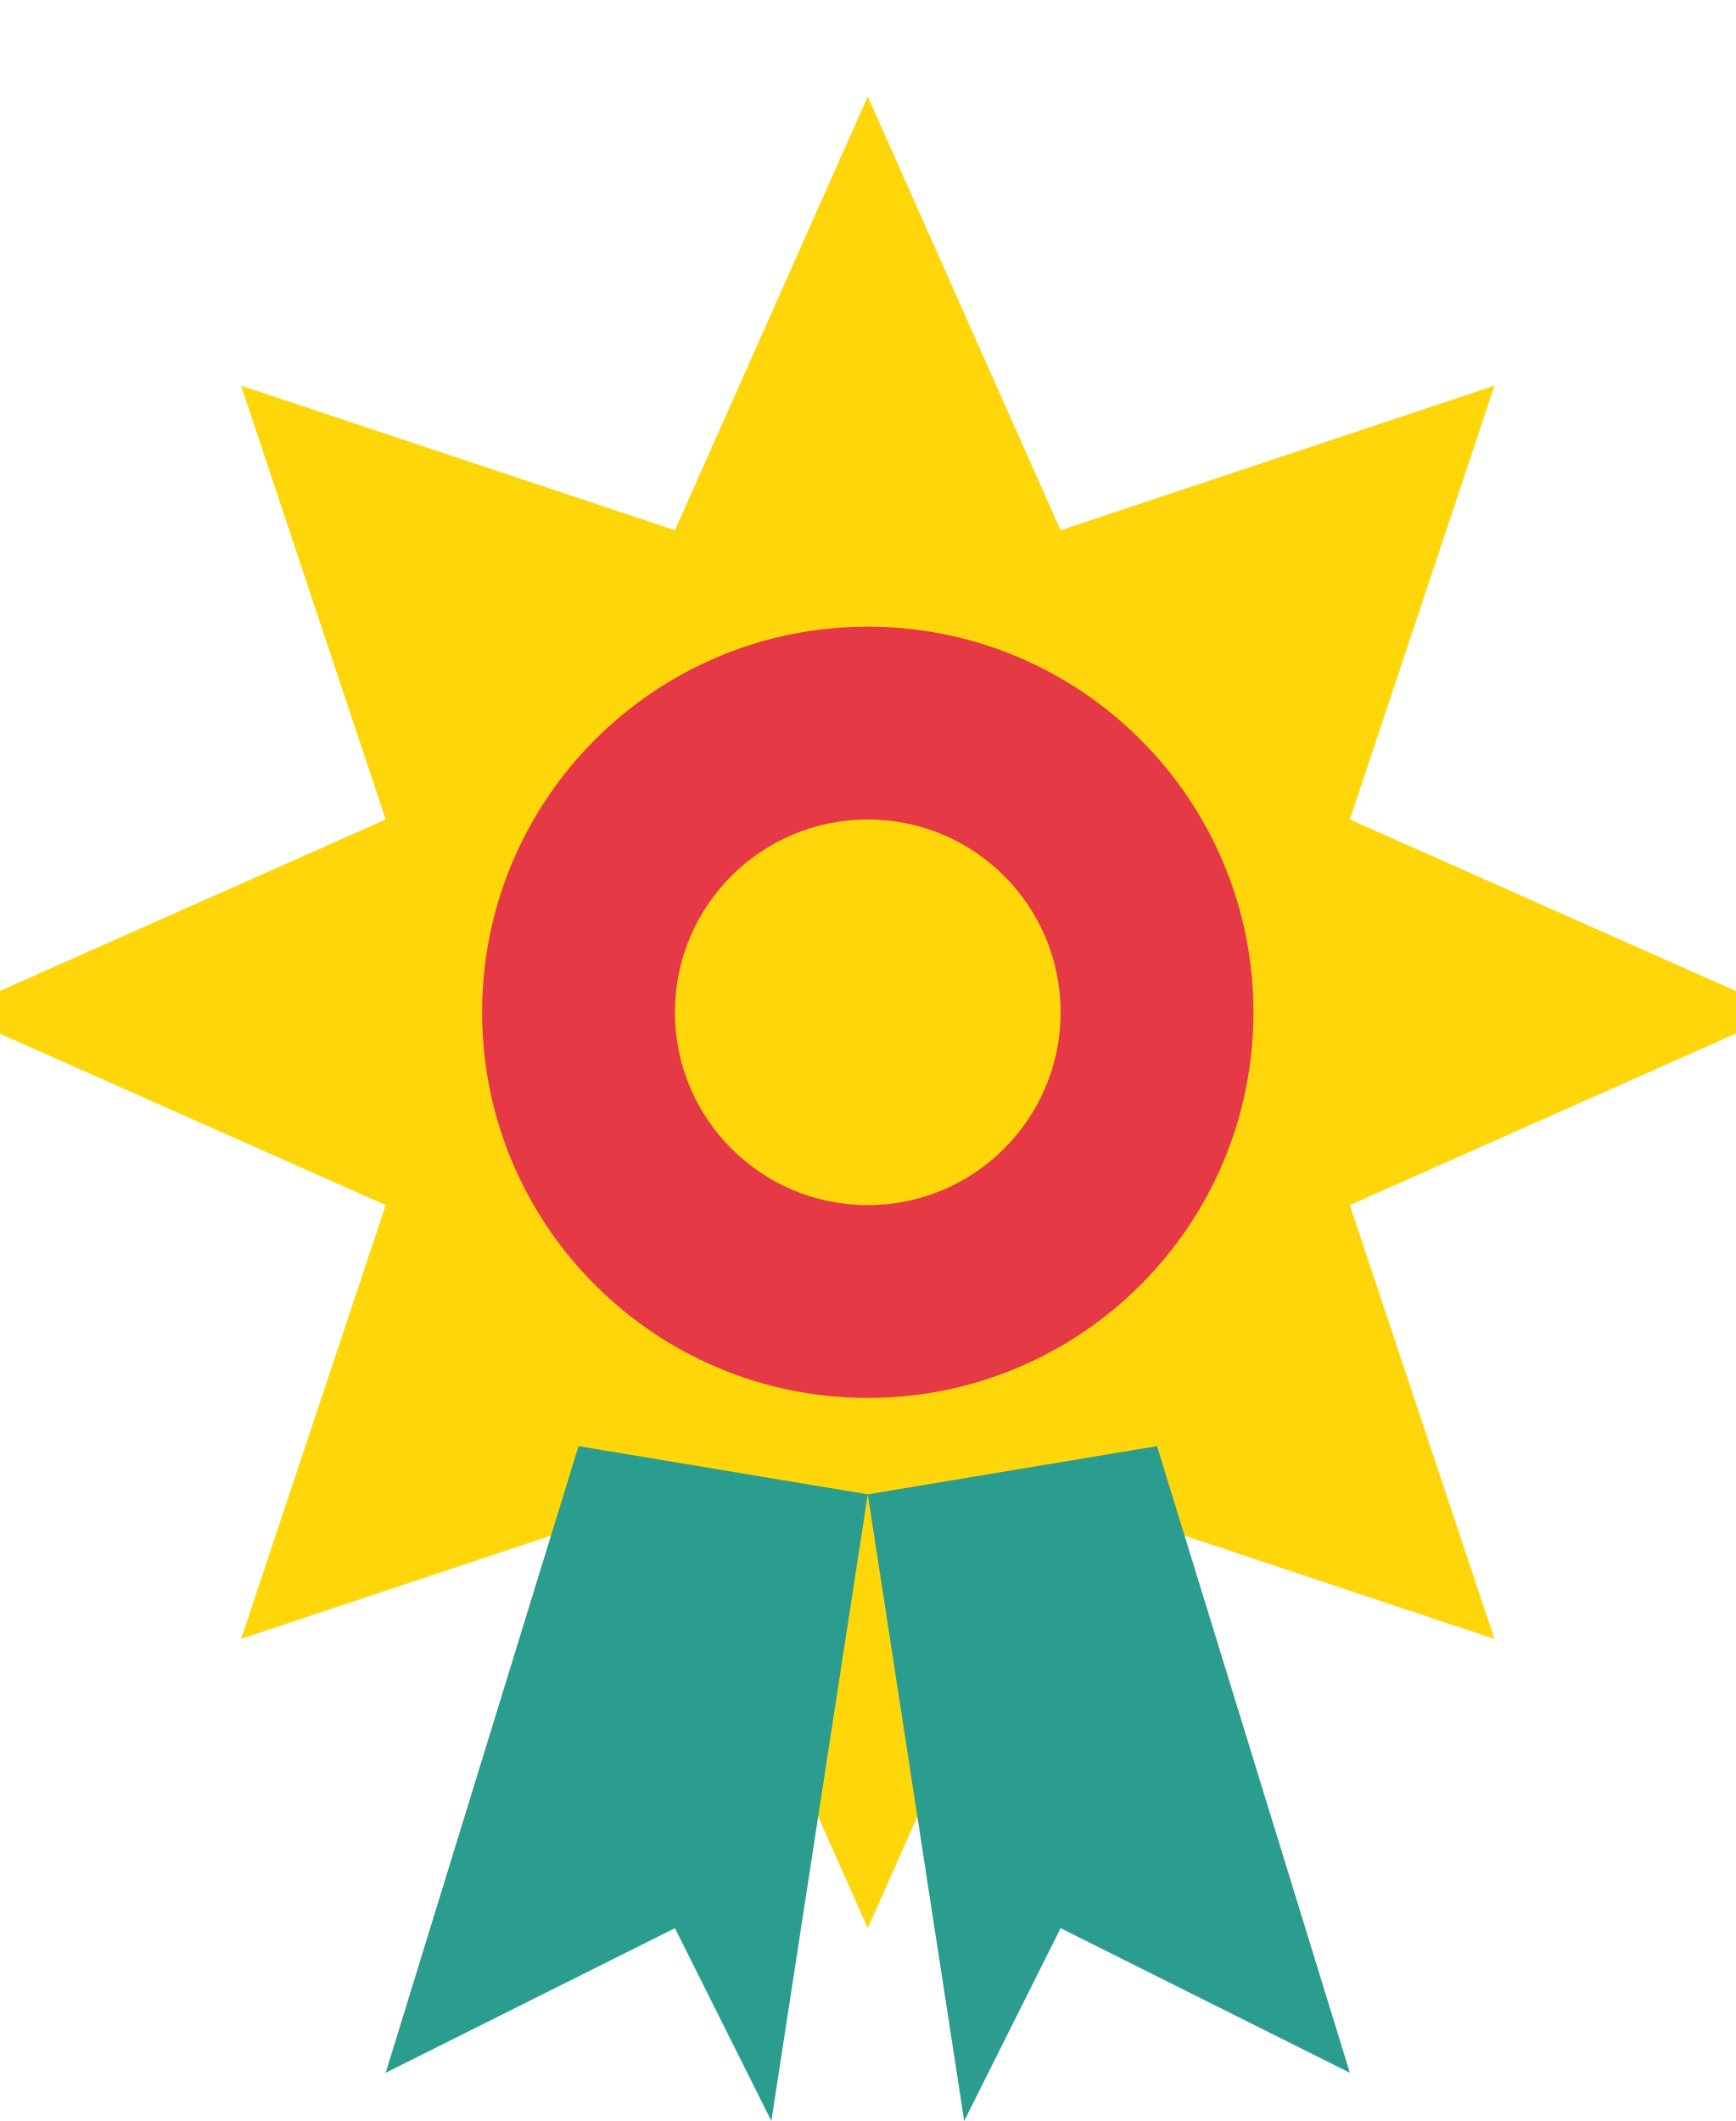
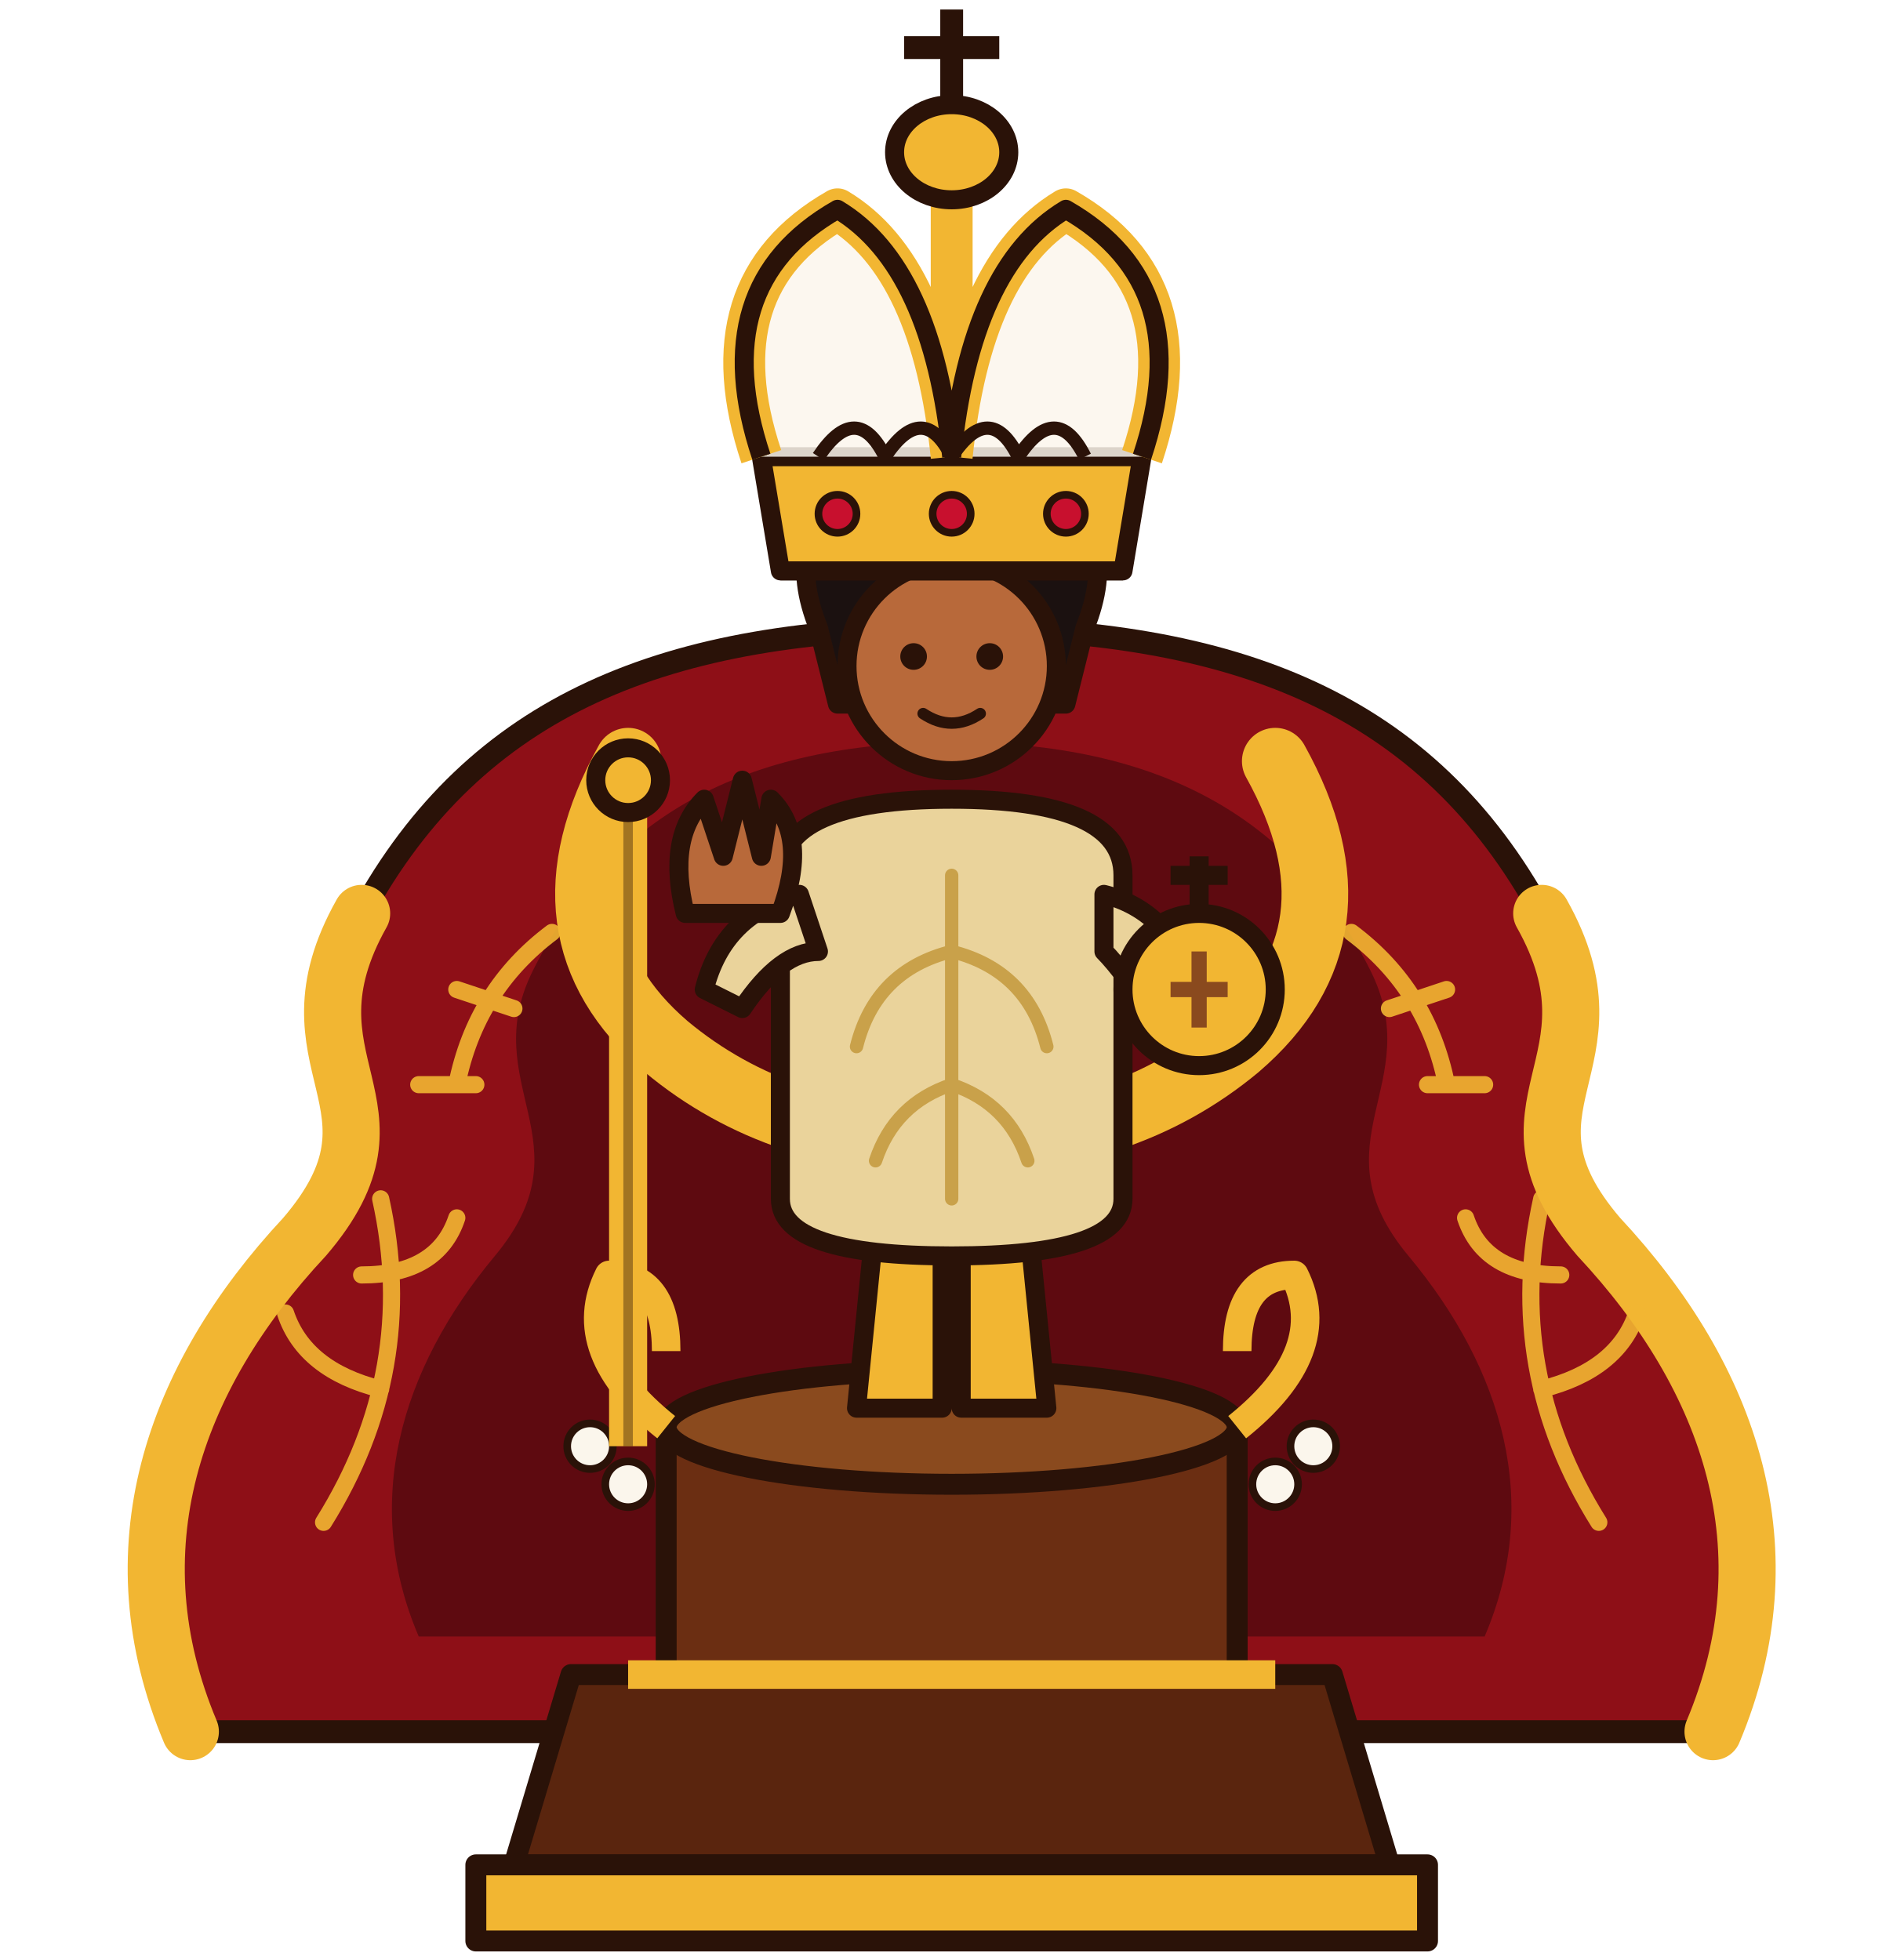
- <svg xmlns="http://www.w3.org/2000/svg" viewBox="0 0 36 44" width="36" height="44">
-   <path d="M18 2l4 9 9-3-3 9 9 4-9 4 3 9-9-3-4 9-4-9-9 3 3-9-9-4 9-4-3-9 9 3z" fill="#ffd60a" />
-   <circle cx="18" cy="21" r="8" fill="#e63946" />
-   <circle cx="18" cy="21" r="4" fill="#ffd60a" />
-   <path d="M12 30l-4 13 6-3 2 4 2-13zM24 30l4 13-6-3-2 4-2-13z" fill="#2a9d8f" />
+ <svg xmlns="http://www.w3.org/2000/svg" viewBox="0 0 200 206" width="200" height="206">
+   <g stroke="#2a1208" stroke-width="2.4" stroke-linejoin="round" stroke-linecap="round">
+     <path d="M100 66C70 66 50 74 38 96c-9 16 6 20-6 34-14 15-20 33-12 52h160c8-19 2-37-12-52-12-14 3-18-6-34-12-22-32-30-62-30z" fill="#8e0f17" />
+     <path d="M100 78C78 78 64 86 56 102c-6 12 6 18-4 30-10 12-14 26-8 40h112c6-14 2-28-8-40-10-12 2-18-4-30-8-16-22-24-44-24z" fill="#5e0a10" stroke="none" />
+     <path d="M38 96c-9 16 6 20-6 34-14 15-20 33-12 52M162 96c9 16-6 20 6 34 14 15 20 33 12 52" fill="none" stroke="#f2b632" stroke-width="6" />
+     <path d="M66 80q-10 18 4 30 12 10 30 10t30-10q14-12 4-30" fill="none" stroke="#f2b632" stroke-width="7" />
+   </g>
+   <g fill="none" stroke="#f2b632" stroke-width="1.8" stroke-linecap="round" opacity=".9">
+     <path d="M34 160q10-16 6-34M40 146q-8-2-10-8M38 134q8 0 10-6M168 160q-10-16-6-34M162 146q8-2 10-8M164 134q-8 0-10-6" />
+     <path d="M58 98q-8 6-10 16M54 106l-6-2M50 114l-6 0M142 98q8 6 10 16M146 106l6-2M150 114l6 0" />
+   </g>
+   <g stroke="#2a1208" stroke-width="2.2" stroke-linejoin="round">
+     <path d="M70 150h60v26H70z" fill="#6b2e12" />
+     <ellipse cx="100" cy="150" rx="30" ry="6" fill="#8a4a1e" />
+     <path d="M60 176h80l6 20H54z" fill="#5a250e" />
+     <path d="M50 196h100v8H50z" fill="#f2b632" />
+     <path d="M66 176h68" stroke="#f2b632" stroke-width="3" />
+     <path d="M70 150q-10-8-6-16 6 0 6 8M130 150q10-8 6-16-6 0-6 8" fill="none" stroke="#f2b632" stroke-width="3" />
+   </g>
+   <g fill="#fbf6ec" stroke="#2a1208" stroke-width=".8">
+     <circle cx="62" cy="152" r="2.4" />
+     <circle cx="66" cy="156" r="2.4" />
+     <circle cx="134" cy="156" r="2.4" />
+     <circle cx="138" cy="152" r="2.4" />
+   </g>
+   <g stroke="#2a1208" stroke-width="2" stroke-linejoin="round">
+     <path d="M92 128h7v20h-9zM101 128h7l2 20h-9z" fill="#f2b632" />
+     <path d="M82 92q0-8 18-8t18 8v34q0 6-18 6t-18-6z" fill="#ead39b" />
+   </g>
+   <g fill="none" stroke="#c9a14a" stroke-width="1.4" stroke-linecap="round">
+     <path d="M100 92v34M100 100q-8 2-10 10M100 100q8 2 10 10M100 114q-6 2-8 8M100 114q6 2 8 8" />
+   </g>
+   <g stroke="#2a1208" stroke-width="2" stroke-linejoin="round">
+     <path d="M84 94q-8 2-10 10l4 2q4-6 8-6z" fill="#ead39b" />
+     <path d="M72 96q-2-8 2-12l2 6 2-8 2 8 1-6q4 4 1 12z" fill="#b8693a" />
+     <path d="M116 94q8 2 10 12l-4 2q-4-6-6-8z" fill="#ead39b" />
+     <circle cx="126" cy="104" r="8" fill="#f2b632" />
+     <path d="M126 96v-6M123 92h6" stroke="#2a1208" stroke-width="2" />
+     <path d="M126 100v8M123 104h6" stroke="#8a4a1e" stroke-width="1.6" />
+     <path d="M66 84v68" stroke="#f2b632" stroke-width="4" />
+     <path d="M66 84v68" stroke="#2a1208" stroke-width="1" fill="none" opacity=".4" />
+     <circle cx="66" cy="82" r="3.4" fill="#f2b632" />
+     <path d="M86 66q-4-10 4-14h20q8 4 4 14l-2 8H88z" fill="#1b1110" />
+     <circle cx="100" cy="70" r="11" fill="#b8693a" />
+   </g>
+   <g fill="#2a1208">
+     <circle cx="96" cy="69" r="1.4" />
+     <circle cx="104" cy="69" r="1.4" />
+   </g>
+   <path d="M97 75q3 2 6 0" stroke="#2a1208" stroke-width="1.2" fill="none" stroke-linecap="round" />
+   <g stroke="#2a1208" stroke-width="2" stroke-linejoin="round">
+     <path d="M82 60h36l2-12H80z" fill="#f2b632" />
+     <path d="M82 60h36" stroke="#2a1208" />
+     <path d="M80 48q-6-18 8-26 10 6 12 26M120 48q6-18-8-26-10 6-12 26" fill="#fbf6ec" fill-opacity=".85" />
+     <path d="M80 48q-6-18 8-26 10 6 12 26M120 48q6-18-8-26-10 6-12 26M100 48V18" fill="none" stroke="#f2b632" stroke-width="4.4" />
+     <path d="M80 48q-6-18 8-26 10 6 12 26M120 48q6-18-8-26-10 6-12 26" fill="none" />
+     <path d="M86 48q4-6 7 0 4-6 7 0 4-6 7 0 4-6 7 0" fill="none" stroke="#2a1208" stroke-width="1.4" />
+     <ellipse cx="100" cy="16" rx="6" ry="5" fill="#f2b632" />
+     <path d="M100 11V1M95 5h10" stroke="#2a1208" stroke-width="2.4" />
+   </g>
+   <g fill="#c8102e" stroke="#2a1208" stroke-width=".8">
+     <circle cx="88" cy="54" r="2" />
+     <circle cx="100" cy="54" r="2" />
+     <circle cx="112" cy="54" r="2" />
+   </g>
</svg>
